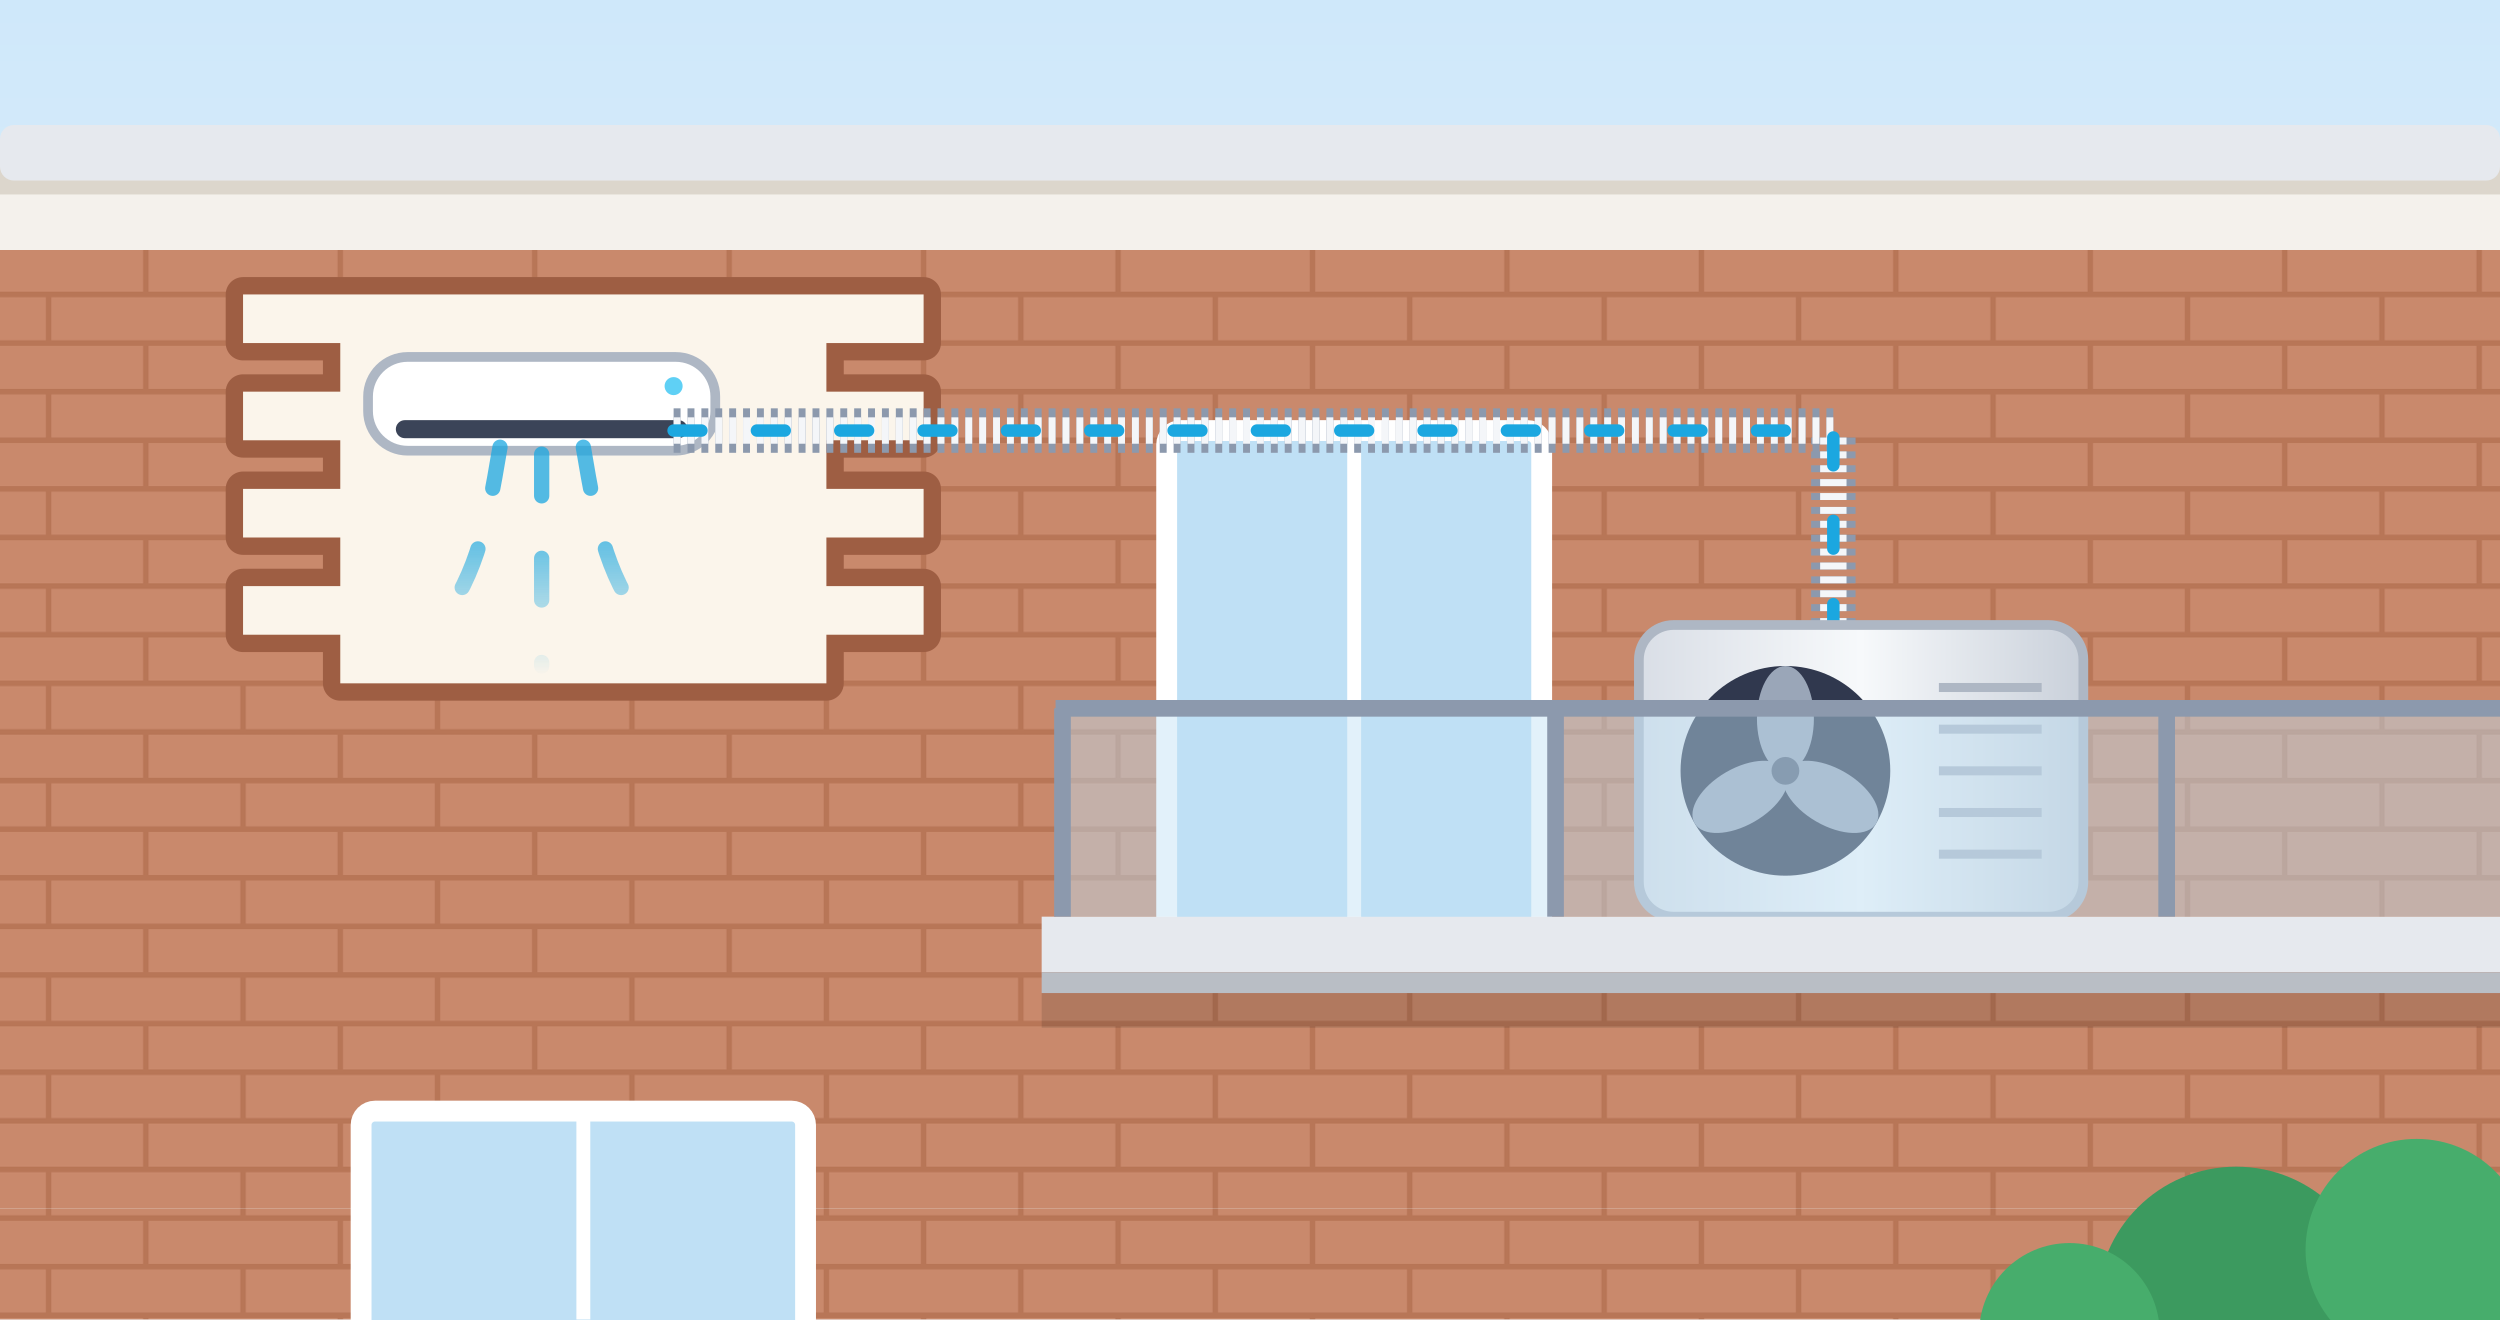
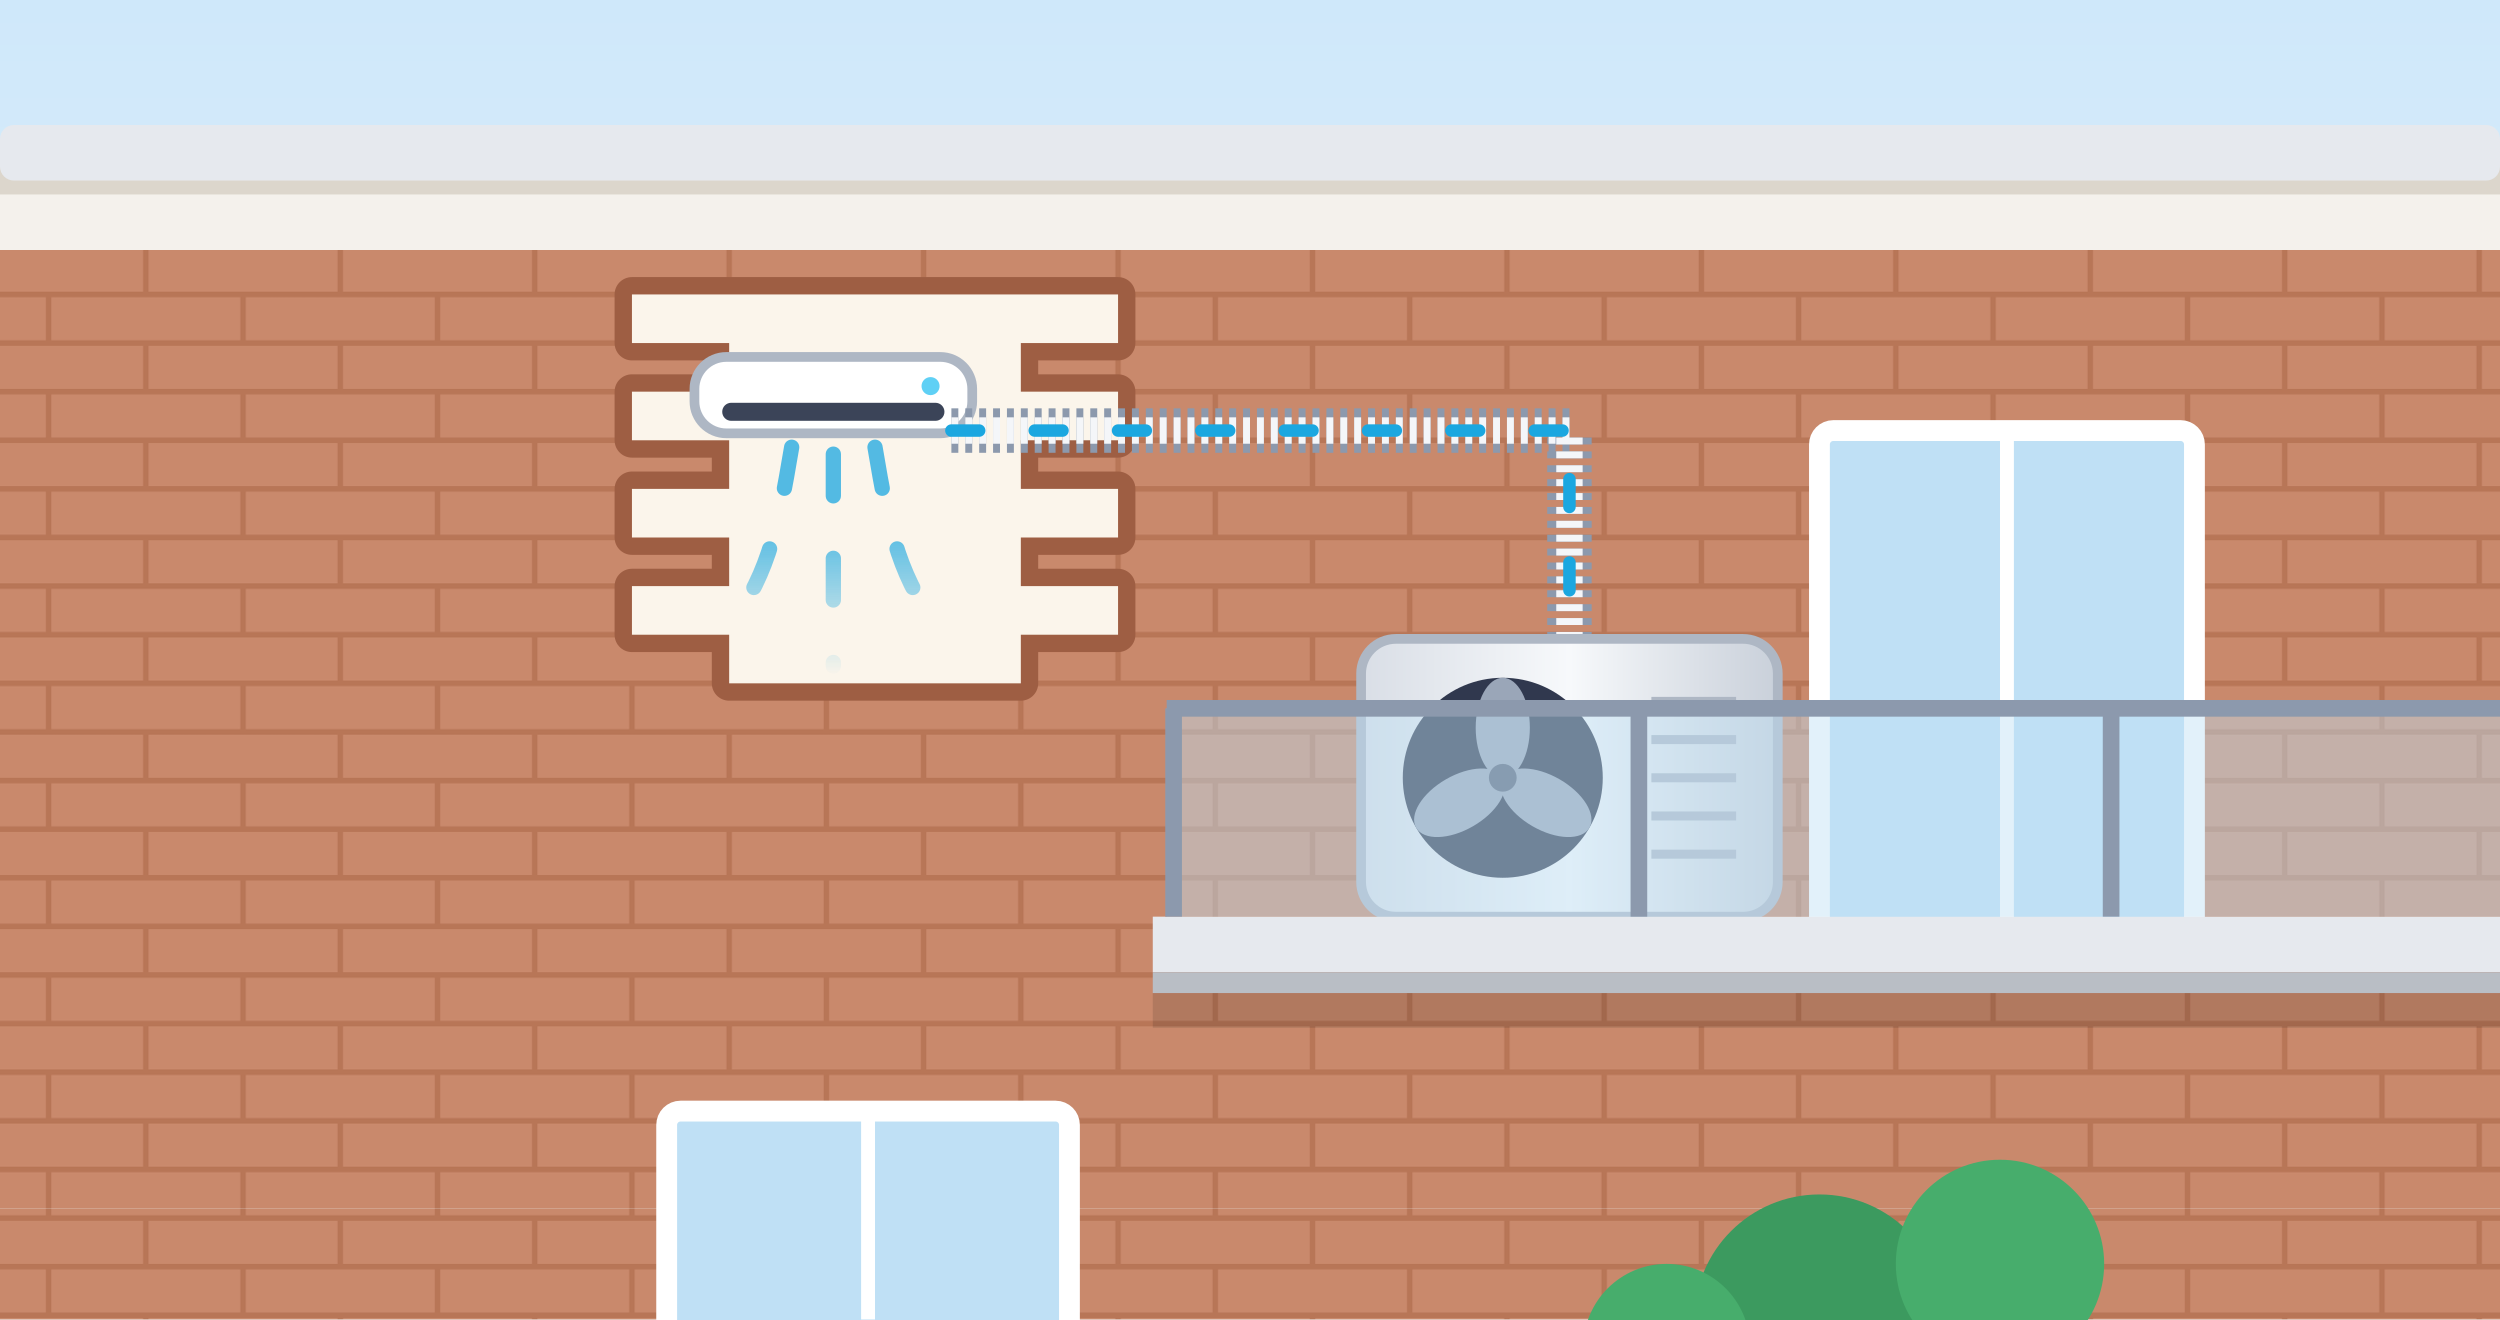
<svg xmlns="http://www.w3.org/2000/svg" viewBox="0 0 360 190" role="img" aria-label="The outdoor unit up on a balcony, behind the balustrade">
  <style>.f{animation:pop .5s cubic-bezier(.2,.9,.25,1.25) both;transform-box:fill-box;transform-origin:50% 100%}@keyframes pop{from{transform:scale(0);opacity:0}to{transform:scale(1);opacity:1}}.a{fill:none;stroke:#1BA7E0;stroke-width:2.2;stroke-linecap:round;stroke-dasharray:6 9;opacity:.75;animation:flow 1.5s linear infinite,show .5s .7s both}@keyframes flow{to{stroke-dashoffset:-30}}@keyframes show{from{opacity:0}}.p{fill:none;stroke-linejoin:round;stroke-dasharray:1;animation:draw 1s .5s linear both}@keyframes draw{from{stroke-dashoffset:1}}.w{fill:none;stroke:#1BA7E0;stroke-width:1.8;stroke-linecap:round;stroke-dasharray:4 8;animation:run 1s linear infinite,show .4s 1.5s both}@keyframes run{to{stroke-dashoffset:-24}}.fan{animation:spin 2.4s linear infinite;transform-box:fill-box;transform-origin:center}@keyframes spin{to{transform:rotate(360deg)}}@media (prefers-reduced-motion:reduce){.f,.a,.p,.w,.fan{animation:none}}</style>
  <defs>
    <linearGradient id="s" x1="0" y1="0" x2="0" y2="1">
      <stop offset="0" stop-color="#CFE8FA" />
      <stop offset="1" stop-color="#F2F8FD" />
    </linearGradient>
    <pattern id="b" width="28" height="14" patternUnits="userSpaceOnUse">
      <rect width="28" height="14" fill="#C9896C" />
      <path d="M0 .4H28M0 7.4H28M7 .4V7.4M21 7.4V14" stroke="#B87657" stroke-width=".8" />
    </pattern>
    <linearGradient id="t" x1="0" y1="0" x2="1" y2="0">
      <stop offset="0" stop-color="#D9DEE6" />
      <stop offset=".5" stop-color="#F7F9FB" />
      <stop offset="1" stop-color="#C9D0DA" />
    </linearGradient>
  </defs>
  <rect width="360" height="190" fill="url(#s)" />
  <rect y="34" width="360" height="140" fill="url(#b)" />
  <rect y="26" width="360" height="10" fill="#F4F1EC" />
  <rect y="24" width="360" height="4" fill="#DCD6CC" />
  <rect y="18" width="360" height="8" rx="2" fill="#E6E9EE" />
-   <path d="M35 42.4 L35 49.4 L49 49.4 L49 56.4 L35 56.4 L35 63.4 L49 63.4 L49 70.4 L35 70.4 L35 77.4 L49 77.4 L49 84.4 L35 84.4 L35 91.4 L49 91.4 L49 98.4 L119 98.4 L119 91.4 L133 91.4 L133 84.4 L119 84.4 L119 77.4 L133 77.4 L133 70.4 L119 70.4 L119 63.4 L133 63.4 L133 56.4 L119 56.4 L119 49.4 L133 49.4 L133 42.4Z" fill="#9E5E43" stroke="#9E5E43" stroke-width="5" stroke-linejoin="round" />
-   <path d="M35 42.4 L35 49.4 L49 49.4 L49 56.4 L35 56.4 L35 63.4 L49 63.4 L49 70.4 L35 70.4 L35 77.4 L49 77.4 L49 84.4 L35 84.4 L35 91.4 L49 91.4 L49 98.4 L119 98.4 L119 91.4 L133 91.4 L133 84.4 L119 84.4 L119 77.4 L133 77.4 L133 70.4 L119 70.4 L119 63.4 L133 63.4 L133 56.4 L119 56.4 L119 49.4 L133 49.4 L133 42.4Z" fill="#FBF5EB" />
+   <path d="M91 42.4 L91 49.4 L105 49.4 L105 56.4 L91 56.4 L91 63.4 L105 63.4 L105 70.4 L91 70.4 L91 77.4 L105 77.4 L105 84.4 L91 84.4 L91 91.4 L105 91.4 L105 98.4 L147 98.4 L147 91.4 L161 91.4 L161 84.4 L147 84.4 L147 77.4 L161 77.4 L161 70.4 L147 70.4 L147 63.4 L161 63.4 L161 56.4 L147 56.4 L147 49.4 L161 49.4 L161 42.4Z" fill="#9E5E43" stroke="#9E5E43" stroke-width="5" stroke-linejoin="round" />
+   <path d="M91 42.4 L91 49.4 L105 49.4 L105 56.4 L91 56.4 L91 63.4 L105 63.4 L105 70.4 L91 70.4 L91 77.4 L105 77.4 L105 84.4 L91 84.4 L91 91.4 L105 91.4 L105 98.4 L147 98.4 L147 91.4 L161 91.4 L161 84.4 L147 84.4 L147 77.4 L161 77.4 L161 70.4 L147 70.4 L147 63.4 L161 63.4 L161 56.4 L147 56.4 L147 49.4 L161 49.4 L161 42.4Z" fill="#FBF5EB" />
  <g class="f" style="animation-delay:0.1s">
-     <rect x="53" y="51.4" width="50" height="13.5" rx="5.7" fill="#fff" stroke="#AEB7C4" stroke-width="1.4" />
-     <rect x="57" y="60.5" width="42" height="2.6" rx="1.3" fill="#3B4458" />
-     <circle cx="97" cy="55.6" r="1.3" fill="#5FD0F5" />
+     <rect x="100" y="51.4" width="40" height="11" rx="4.6" fill="#fff" stroke="#AEB7C4" stroke-width="1.4" />
+     <rect x="104" y="58" width="32" height="2.6" rx="1.3" fill="#3B4458" />
+     <circle cx="134" cy="55.6" r="1.3" fill="#5FD0F5" />
  </g>
  <linearGradient id="fa" gradientUnits="userSpaceOnUse" x1="0" y1="64.4" x2="0" y2="97.4">
    <stop offset=".35" stop-color="#fff" />
    <stop offset="1" stop-color="#fff" stop-opacity="0" />
  </linearGradient>
  <mask id="fm" maskUnits="userSpaceOnUse" x="0" y="0" width="360" height="190">
-     <rect x="54" y="62.4" width="48" height="37" fill="url(#fa)" />
+     <rect x="96" y="62.4" width="48" height="37" fill="url(#fa)" />
  </mask>
  <g mask="url(#fm)">
-     <path class="a" d="M72 64.4C70 76.4 68.4 83.9 62 91.4" />
-     <path class="a" d="M78 65.4C78 77.9 78 85.4 78 95.9" />
-     <path class="a" d="M84 64.4C86 76.4 87.6 83.9 94 91.4" />
+     <path class="a" d="M114 64.4C112 76.4 110.4 83.9 104 91.4" />
+     <path class="a" d="M120 65.4C120 77.9 120 85.4 120 95.9" />
+     <path class="a" d="M126 64.4C128 76.4 129.6 83.9 136 91.4" />
  </g>
-   <rect x="168" y="62" width="54" height="72" rx="2" fill="#BFE0F5" stroke="#fff" stroke-width="3" />
-   <line x1="195" y1="62" x2="195" y2="134" stroke="#fff" stroke-width="2" />
-   <path class="p" style="animation-duration:1.8s" d="M97 62 H264 V90" pathLength="1" stroke="#8C99AD" stroke-width="6.4" />
-   <path class="p" style="animation-duration:1.8s" d="M97 62 H264 V90" pathLength="1" stroke="#F4F6F9" stroke-width="3.8" />
-   <path class="w" style="animation-delay:0s,2.3s" d="M97 62 H264 V90" />
+   <rect x="262" y="62" width="54" height="72" rx="2" fill="#BFE0F5" stroke="#fff" stroke-width="3" />
+   <line x1="289" y1="62" x2="289" y2="134" stroke="#fff" stroke-width="2" />
+   <path class="p" style="animation-duration:1.1s" d="M137 62 H226 V92" pathLength="1" stroke="#8C99AD" stroke-width="6.4" />
+   <path class="p" style="animation-duration:1.1s" d="M137 62 H226 V92" pathLength="1" stroke="#F4F6F9" stroke-width="3.8" />
+   <path class="w" style="animation-delay:0s,1.6s" d="M137 62 H226 V92" />
  <g class="f" style="animation-delay:0.3s">
-     <rect x="236" y="90" width="64" height="42" rx="5" fill="url(#t)" stroke="#AEB7C4" stroke-width="1.4" />
-     <circle cx="257.1" cy="111" r="15.1" fill="#30384E" />
+     <rect x="196" y="92" width="60" height="40" rx="5" fill="url(#t)" stroke="#AEB7C4" stroke-width="1.4" />
+     <circle cx="216.4" cy="112" r="14.4" fill="#30384E" />
    <g class="fan" fill="#9AA6B8">
-       <circle cx="257.1" cy="111" r="14.1" fill-opacity="0" />
-       <ellipse cx="257.1" cy="103.5" rx="4.1" ry="7.6" transform="rotate(0 257.1 111)" />
-       <ellipse cx="257.1" cy="103.5" rx="4.1" ry="7.6" transform="rotate(120 257.1 111)" />
-       <ellipse cx="257.1" cy="103.5" rx="4.1" ry="7.6" transform="rotate(240 257.1 111)" />
+       <circle cx="216.4" cy="112" r="13.4" fill-opacity="0" />
+       <ellipse cx="216.4" cy="104.8" rx="3.9" ry="7.2" transform="rotate(0 216.4 112)" />
+       <ellipse cx="216.4" cy="104.8" rx="3.9" ry="7.2" transform="rotate(120 216.4 112)" />
+       <ellipse cx="216.4" cy="104.8" rx="3.9" ry="7.2" transform="rotate(240 216.4 112)" />
    </g>
-     <circle cx="257.1" cy="111" r="2" fill="#5A647A" />
+     <circle cx="216.4" cy="112" r="2" fill="#5A647A" />
    <g stroke="#AEB7C4" stroke-width="1.3">
-       <line x1="279.2" y1="99" x2="294" y2="99" />
-       <line x1="279.2" y1="105" x2="294" y2="105" />
-       <line x1="279.2" y1="111" x2="294" y2="111" />
-       <line x1="279.2" y1="117" x2="294" y2="117" />
-       <line x1="279.2" y1="123" x2="294" y2="123" />
+       <line x1="237.8" y1="101" x2="250" y2="101" />
+       <line x1="237.8" y1="106.5" x2="250" y2="106.5" />
+       <line x1="237.8" y1="112" x2="250" y2="112" />
+       <line x1="237.8" y1="117.5" x2="250" y2="117.5" />
+       <line x1="237.8" y1="123" x2="250" y2="123" />
    </g>
  </g>
-   <rect x="150" y="132" width="210" height="8" fill="#E6E9EE" />
-   <rect x="150" y="140" width="210" height="3" fill="#B9BEC5" />
-   <rect x="152" y="102" width="208" height="30" fill="#BFE0F5" opacity=".45" />
+   <rect x="166" y="132" width="194" height="8" fill="#E6E9EE" />
+   <rect x="166" y="140" width="194" height="3" fill="#B9BEC5" />
+   <rect x="168" y="102" width="192" height="30" fill="#BFE0F5" opacity=".45" />
  <g stroke="#8C99AD" stroke-width="2.4">
-     <line x1="152" y1="102" x2="360" y2="102" />
-     <line x1="153" y1="102" x2="153" y2="132" />
-     <line x1="224" y1="102" x2="224" y2="132" />
-     <line x1="312" y1="102" x2="312" y2="132" />
+     <line x1="168" y1="102" x2="360" y2="102" />
+     <line x1="169" y1="102" x2="169" y2="132" />
+     <line x1="236" y1="102" x2="236" y2="132" />
+     <line x1="304" y1="102" x2="304" y2="132" />
  </g>
  <rect y="174" width="360" height="16" fill="url(#b)" />
-   <rect x="150" y="143" width="210" height="5" fill="#000" opacity=".12" />
-   <rect x="52" y="160" width="64" height="36" rx="2" fill="#BFE0F5" stroke="#fff" stroke-width="3" />
-   <line x1="84" y1="160" x2="84" y2="190" stroke="#fff" stroke-width="2" />
-   <circle cx="322" cy="188" r="20" fill="#3C9A5F" />
-   <circle cx="348" cy="180" r="16" fill="#47AD6C" />
-   <circle cx="298" cy="192" r="13" fill="#47AD6C" />
+   <rect x="166" y="143" width="194" height="5" fill="#000" opacity=".12" />
+   <rect x="96" y="160" width="58" height="36" rx="2" fill="#BFE0F5" stroke="#fff" stroke-width="3" />
+   <line x1="125" y1="160" x2="125" y2="190" stroke="#fff" stroke-width="2" />
+   <circle cx="262" cy="190" r="18" fill="#3C9A5F" />
+   <circle cx="288" cy="182" r="15" fill="#47AD6C" />
+   <circle cx="240" cy="194" r="12" fill="#47AD6C" />
</svg>
